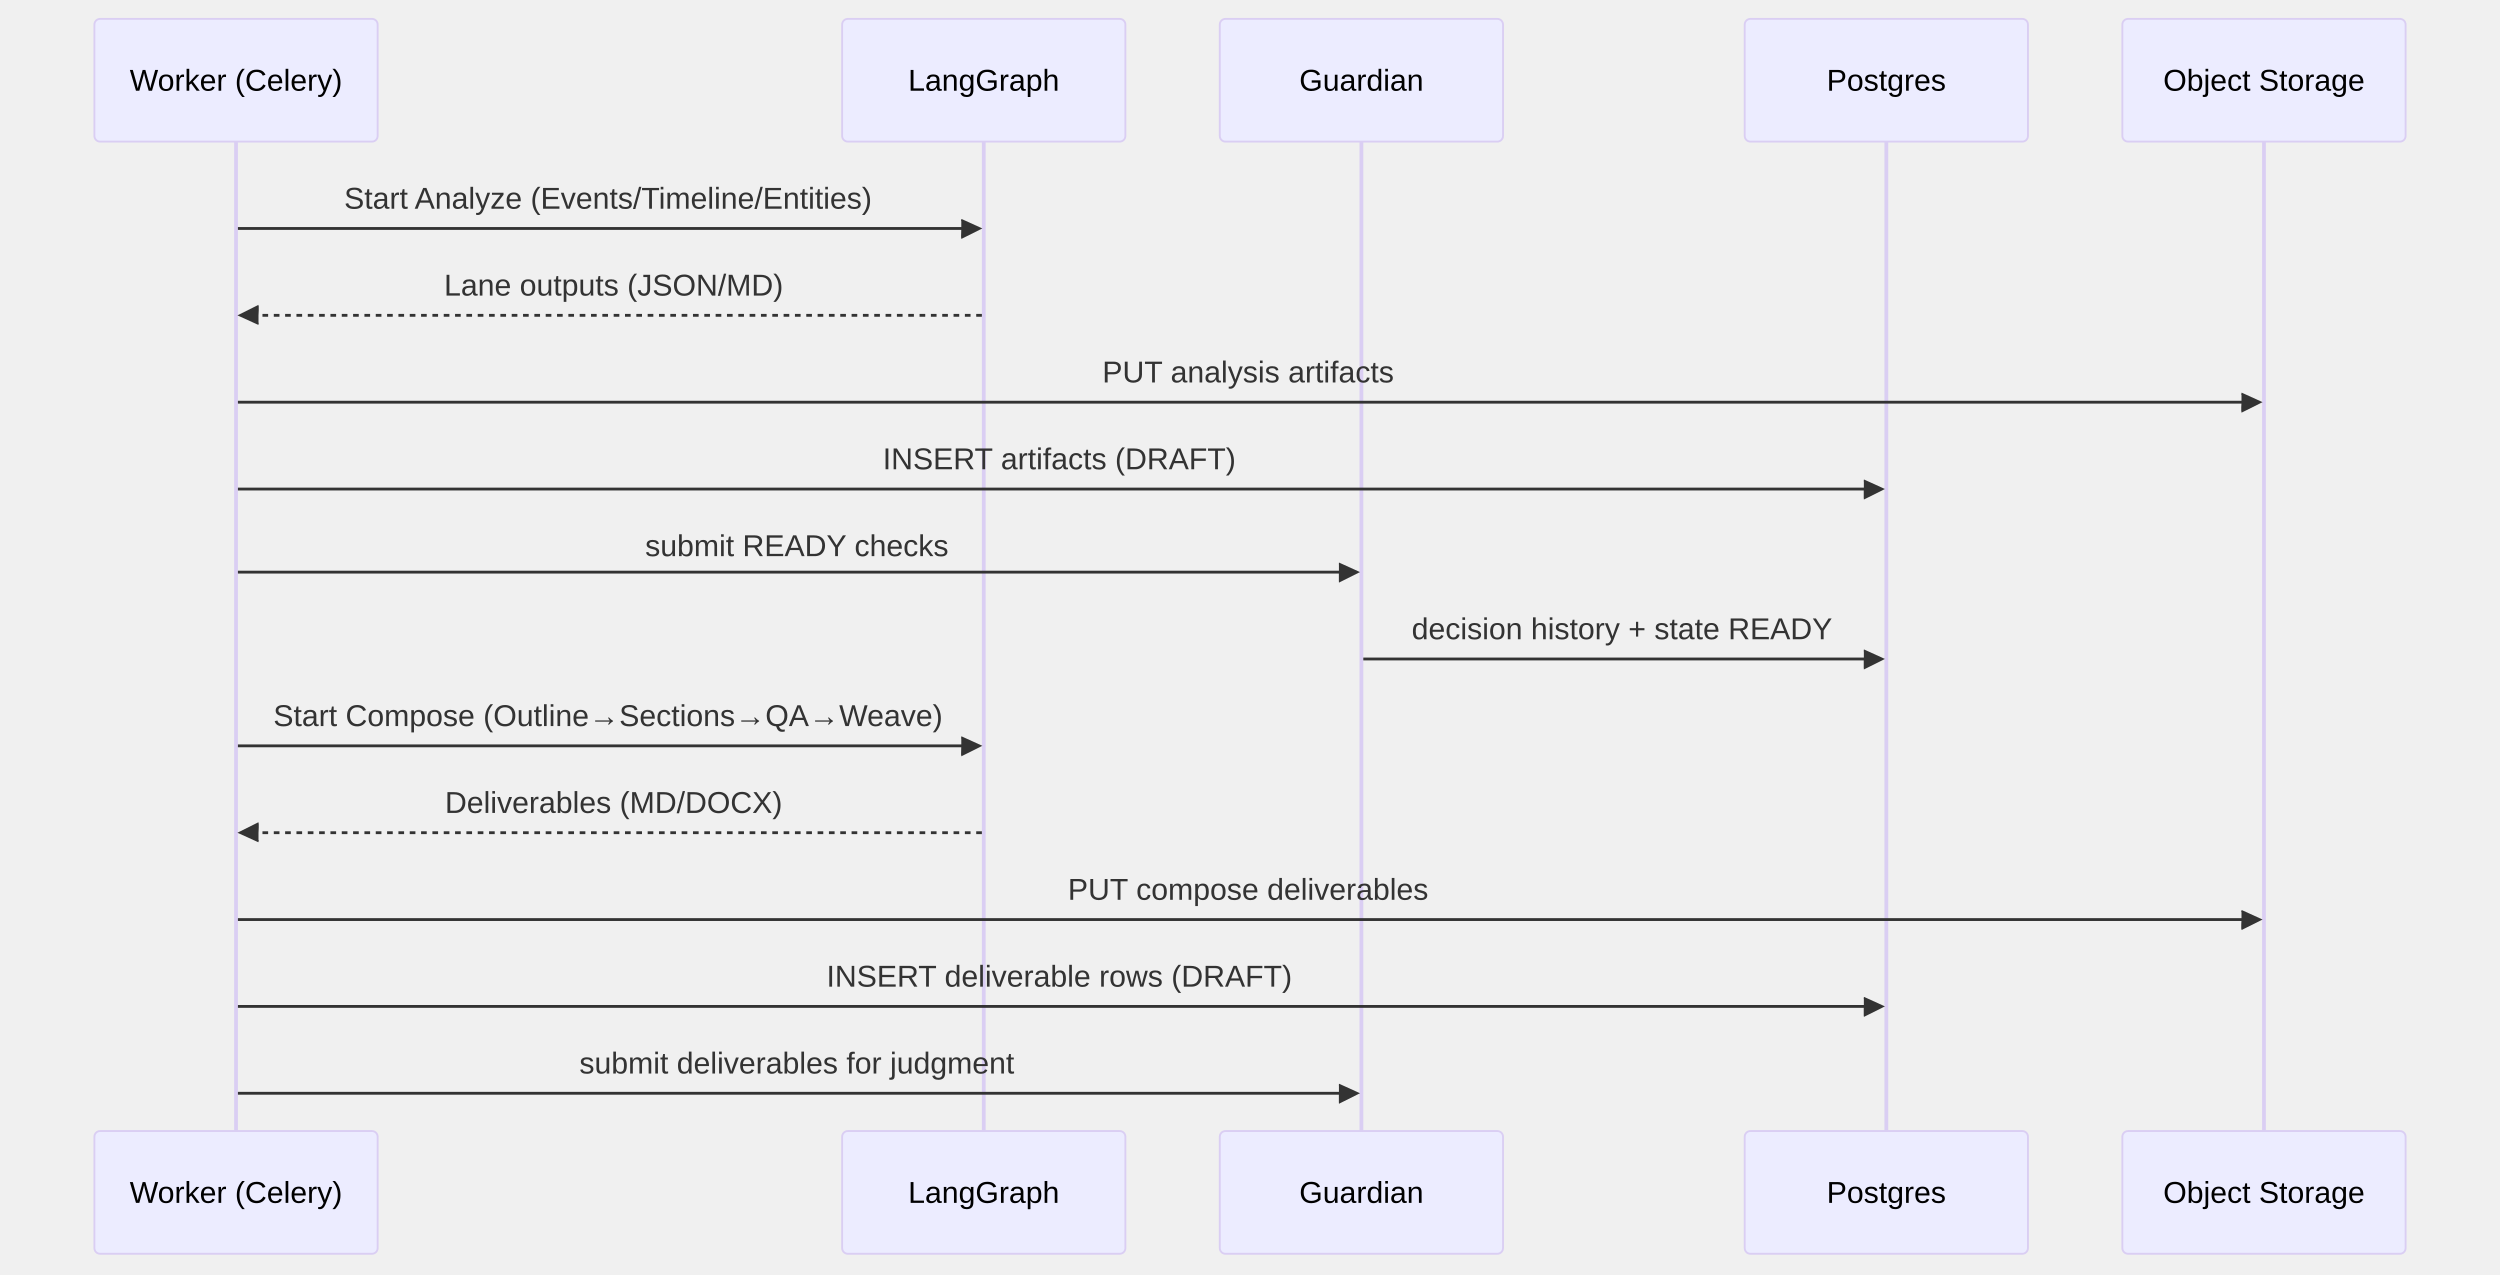
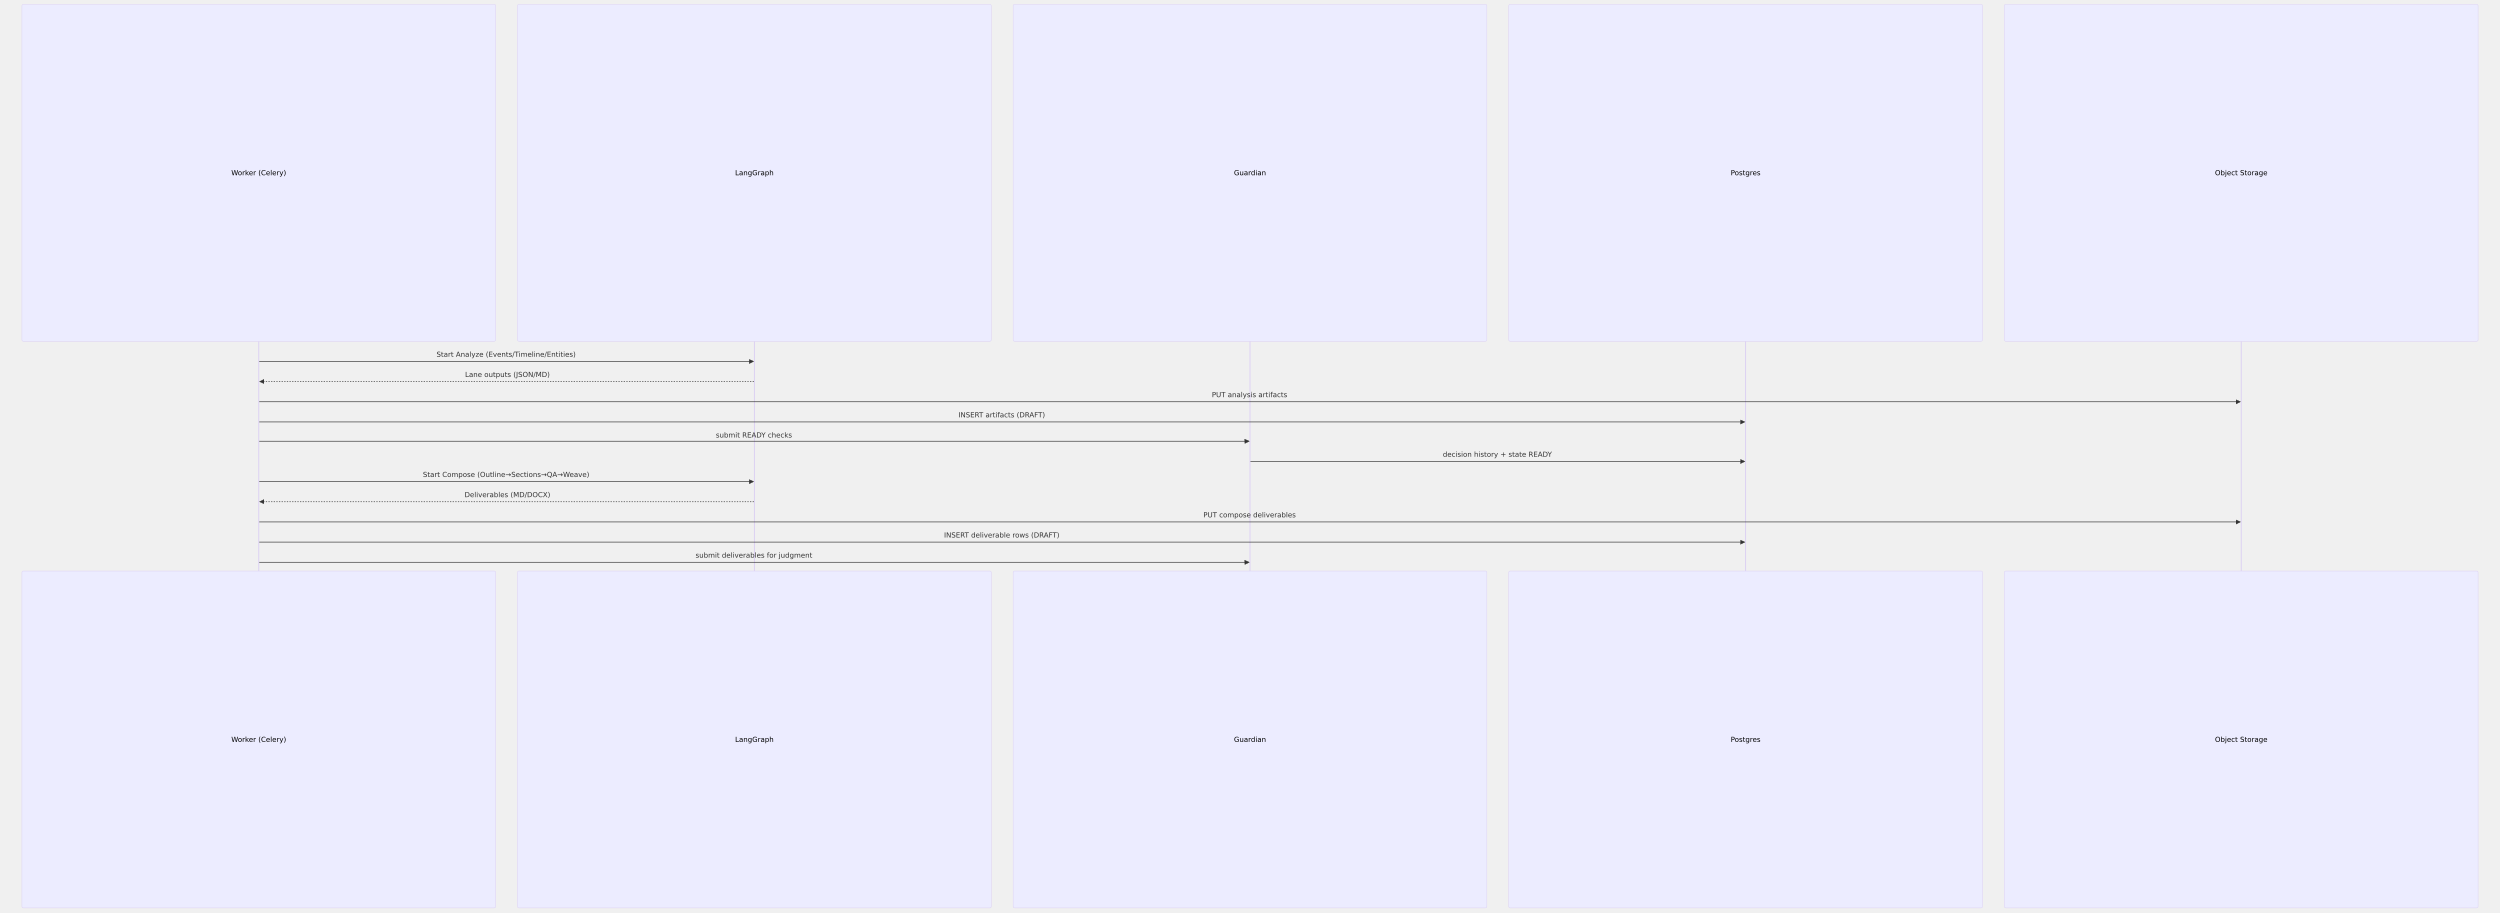
- <svg xmlns="http://www.w3.org/2000/svg" id="my-svg" width="100%" style="max-width: 1324px; background-color: white;" viewBox="-50 -10 1324 675" role="graphics-document document" aria-roledescription="sequence">
+ <svg xmlns="http://www.w3.org/2000/svg" id="my-svg" width="5700" height="2081" viewBox="-50 -10 5700 2081" role="graphics-document document" aria-roledescription="sequence" style="background-color: white;">
  <g>
-     <rect x="1074" y="589" fill="#eaeaea" stroke="#666" width="150" height="65" name="Obj" rx="3" ry="3" class="actor actor-bottom" />
-     <text x="1149" y="621.5" dominant-baseline="central" alignment-baseline="central" class="actor actor-box" style="text-anchor: middle; font-size: 16px; font-weight: 400;">
-       <tspan x="1149" dy="0">Object Storage</tspan>
+     <rect x="4520" y="1292" fill="#eaeaea" stroke="#666" width="1080" height="768" name="Obj" rx="3" ry="3" class="actor actor-bottom" />
+     <text x="5060" y="1676" dominant-baseline="central" alignment-baseline="central" class="actor actor-box" style="text-anchor: middle; font-size: 16px; font-weight: 400;">
+       <tspan x="5060" dy="0">Object Storage</tspan>
    </text>
  </g>
  <g>
-     <rect x="874" y="589" fill="#eaeaea" stroke="#666" width="150" height="65" name="DB" rx="3" ry="3" class="actor actor-bottom" />
-     <text x="949" y="621.5" dominant-baseline="central" alignment-baseline="central" class="actor actor-box" style="text-anchor: middle; font-size: 16px; font-weight: 400;">
-       <tspan x="949" dy="0">Postgres</tspan>
+     <rect x="3390" y="1292" fill="#eaeaea" stroke="#666" width="1080" height="768" name="DB" rx="3" ry="3" class="actor actor-bottom" />
+     <text x="3930" y="1676" dominant-baseline="central" alignment-baseline="central" class="actor actor-box" style="text-anchor: middle; font-size: 16px; font-weight: 400;">
+       <tspan x="3930" dy="0">Postgres</tspan>
    </text>
  </g>
  <g>
-     <rect x="596" y="589" fill="#eaeaea" stroke="#666" width="150" height="65" name="G" rx="3" ry="3" class="actor actor-bottom" />
-     <text x="671" y="621.5" dominant-baseline="central" alignment-baseline="central" class="actor actor-box" style="text-anchor: middle; font-size: 16px; font-weight: 400;">
-       <tspan x="671" dy="0">Guardian</tspan>
+     <rect x="2260" y="1292" fill="#eaeaea" stroke="#666" width="1080" height="768" name="G" rx="3" ry="3" class="actor actor-bottom" />
+     <text x="2800" y="1676" dominant-baseline="central" alignment-baseline="central" class="actor actor-box" style="text-anchor: middle; font-size: 16px; font-weight: 400;">
+       <tspan x="2800" dy="0">Guardian</tspan>
    </text>
  </g>
  <g>
-     <rect x="396" y="589" fill="#eaeaea" stroke="#666" width="150" height="65" name="L" rx="3" ry="3" class="actor actor-bottom" />
-     <text x="471" y="621.5" dominant-baseline="central" alignment-baseline="central" class="actor actor-box" style="text-anchor: middle; font-size: 16px; font-weight: 400;">
-       <tspan x="471" dy="0">LangGraph</tspan>
+     <rect x="1130" y="1292" fill="#eaeaea" stroke="#666" width="1080" height="768" name="L" rx="3" ry="3" class="actor actor-bottom" />
+     <text x="1670" y="1676" dominant-baseline="central" alignment-baseline="central" class="actor actor-box" style="text-anchor: middle; font-size: 16px; font-weight: 400;">
+       <tspan x="1670" dy="0">LangGraph</tspan>
    </text>
  </g>
  <g>
-     <rect x="0" y="589" fill="#eaeaea" stroke="#666" width="150" height="65" name="W" rx="3" ry="3" class="actor actor-bottom" />
-     <text x="75" y="621.5" dominant-baseline="central" alignment-baseline="central" class="actor actor-box" style="text-anchor: middle; font-size: 16px; font-weight: 400;">
-       <tspan x="75" dy="0">Worker (Celery)</tspan>
+     <rect x="0" y="1292" fill="#eaeaea" stroke="#666" width="1080" height="768" name="W" rx="3" ry="3" class="actor actor-bottom" />
+     <text x="540" y="1676" dominant-baseline="central" alignment-baseline="central" class="actor actor-box" style="text-anchor: middle; font-size: 16px; font-weight: 400;">
+       <tspan x="540" dy="0">Worker (Celery)</tspan>
    </text>
  </g>
  <g>
-     <line id="actor4" x1="1149" y1="65" x2="1149" y2="589" class="actor-line 200" stroke-width="0.5px" stroke="#999" name="Obj" />
+     <line id="actor4" x1="5060" y1="768" x2="5060" y2="1292" class="actor-line 200" stroke-width="0.5px" stroke="#999" name="Obj" />
    <g id="root-4">
-       <rect x="1074" y="0" fill="#eaeaea" stroke="#666" width="150" height="65" name="Obj" rx="3" ry="3" class="actor actor-top" />
-       <text x="1149" y="32.5" dominant-baseline="central" alignment-baseline="central" class="actor actor-box" style="text-anchor: middle; font-size: 16px; font-weight: 400;">
-         <tspan x="1149" dy="0">Object Storage</tspan>
+       <rect x="4520" y="0" fill="#eaeaea" stroke="#666" width="1080" height="768" name="Obj" rx="3" ry="3" class="actor actor-top" />
+       <text x="5060" y="384" dominant-baseline="central" alignment-baseline="central" class="actor actor-box" style="text-anchor: middle; font-size: 16px; font-weight: 400;">
+         <tspan x="5060" dy="0">Object Storage</tspan>
      </text>
    </g>
  </g>
  <g>
-     <line id="actor3" x1="949" y1="65" x2="949" y2="589" class="actor-line 200" stroke-width="0.5px" stroke="#999" name="DB" />
+     <line id="actor3" x1="3930" y1="768" x2="3930" y2="1292" class="actor-line 200" stroke-width="0.5px" stroke="#999" name="DB" />
    <g id="root-3">
-       <rect x="874" y="0" fill="#eaeaea" stroke="#666" width="150" height="65" name="DB" rx="3" ry="3" class="actor actor-top" />
-       <text x="949" y="32.5" dominant-baseline="central" alignment-baseline="central" class="actor actor-box" style="text-anchor: middle; font-size: 16px; font-weight: 400;">
-         <tspan x="949" dy="0">Postgres</tspan>
+       <rect x="3390" y="0" fill="#eaeaea" stroke="#666" width="1080" height="768" name="DB" rx="3" ry="3" class="actor actor-top" />
+       <text x="3930" y="384" dominant-baseline="central" alignment-baseline="central" class="actor actor-box" style="text-anchor: middle; font-size: 16px; font-weight: 400;">
+         <tspan x="3930" dy="0">Postgres</tspan>
      </text>
    </g>
  </g>
  <g>
-     <line id="actor2" x1="671" y1="65" x2="671" y2="589" class="actor-line 200" stroke-width="0.5px" stroke="#999" name="G" />
+     <line id="actor2" x1="2800" y1="768" x2="2800" y2="1292" class="actor-line 200" stroke-width="0.5px" stroke="#999" name="G" />
    <g id="root-2">
-       <rect x="596" y="0" fill="#eaeaea" stroke="#666" width="150" height="65" name="G" rx="3" ry="3" class="actor actor-top" />
-       <text x="671" y="32.5" dominant-baseline="central" alignment-baseline="central" class="actor actor-box" style="text-anchor: middle; font-size: 16px; font-weight: 400;">
-         <tspan x="671" dy="0">Guardian</tspan>
+       <rect x="2260" y="0" fill="#eaeaea" stroke="#666" width="1080" height="768" name="G" rx="3" ry="3" class="actor actor-top" />
+       <text x="2800" y="384" dominant-baseline="central" alignment-baseline="central" class="actor actor-box" style="text-anchor: middle; font-size: 16px; font-weight: 400;">
+         <tspan x="2800" dy="0">Guardian</tspan>
      </text>
    </g>
  </g>
  <g>
-     <line id="actor1" x1="471" y1="65" x2="471" y2="589" class="actor-line 200" stroke-width="0.5px" stroke="#999" name="L" />
+     <line id="actor1" x1="1670" y1="768" x2="1670" y2="1292" class="actor-line 200" stroke-width="0.5px" stroke="#999" name="L" />
    <g id="root-1">
-       <rect x="396" y="0" fill="#eaeaea" stroke="#666" width="150" height="65" name="L" rx="3" ry="3" class="actor actor-top" />
-       <text x="471" y="32.5" dominant-baseline="central" alignment-baseline="central" class="actor actor-box" style="text-anchor: middle; font-size: 16px; font-weight: 400;">
-         <tspan x="471" dy="0">LangGraph</tspan>
+       <rect x="1130" y="0" fill="#eaeaea" stroke="#666" width="1080" height="768" name="L" rx="3" ry="3" class="actor actor-top" />
+       <text x="1670" y="384" dominant-baseline="central" alignment-baseline="central" class="actor actor-box" style="text-anchor: middle; font-size: 16px; font-weight: 400;">
+         <tspan x="1670" dy="0">LangGraph</tspan>
      </text>
    </g>
  </g>
  <g>
-     <line id="actor0" x1="75" y1="65" x2="75" y2="589" class="actor-line 200" stroke-width="0.5px" stroke="#999" name="W" />
+     <line id="actor0" x1="540" y1="768" x2="540" y2="1292" class="actor-line 200" stroke-width="0.5px" stroke="#999" name="W" />
    <g id="root-0">
-       <rect x="0" y="0" fill="#eaeaea" stroke="#666" width="150" height="65" name="W" rx="3" ry="3" class="actor actor-top" />
-       <text x="75" y="32.5" dominant-baseline="central" alignment-baseline="central" class="actor actor-box" style="text-anchor: middle; font-size: 16px; font-weight: 400;">
-         <tspan x="75" dy="0">Worker (Celery)</tspan>
+       <rect x="0" y="0" fill="#eaeaea" stroke="#666" width="1080" height="768" name="W" rx="3" ry="3" class="actor actor-top" />
+       <text x="540" y="384" dominant-baseline="central" alignment-baseline="central" class="actor actor-box" style="text-anchor: middle; font-size: 16px; font-weight: 400;">
+         <tspan x="540" dy="0">Worker (Celery)</tspan>
      </text>
    </g>
  </g>
-   <style>#my-svg{font-family:"trebuchet ms",verdana,arial,sans-serif;font-size:16px;fill:#333;}@keyframes edge-animation-frame{from{stroke-dashoffset:0;}}@keyframes dash{to{stroke-dashoffset:0;}}#my-svg .edge-animation-slow{stroke-dasharray:9,5!important;stroke-dashoffset:900;animation:dash 50s linear infinite;stroke-linecap:round;}#my-svg .edge-animation-fast{stroke-dasharray:9,5!important;stroke-dashoffset:900;animation:dash 20s linear infinite;stroke-linecap:round;}#my-svg .error-icon{fill:#552222;}#my-svg .error-text{fill:#552222;stroke:#552222;}#my-svg .edge-thickness-normal{stroke-width:1px;}#my-svg .edge-thickness-thick{stroke-width:3.5px;}#my-svg .edge-pattern-solid{stroke-dasharray:0;}#my-svg .edge-thickness-invisible{stroke-width:0;fill:none;}#my-svg .edge-pattern-dashed{stroke-dasharray:3;}#my-svg .edge-pattern-dotted{stroke-dasharray:2;}#my-svg .marker{fill:#333333;stroke:#333333;}#my-svg .marker.cross{stroke:#333333;}#my-svg svg{font-family:"trebuchet ms",verdana,arial,sans-serif;font-size:16px;}#my-svg p{margin:0;}#my-svg .actor{stroke:hsl(259.626, 59.777%, 87.902%);fill:#ECECFF;}#my-svg text.actor&gt;tspan{fill:black;stroke:none;}#my-svg .actor-line{stroke:hsl(259.626, 59.777%, 87.902%);}#my-svg .innerArc{stroke-width:1.5;stroke-dasharray:none;}#my-svg .messageLine0{stroke-width:1.5;stroke-dasharray:none;stroke:#333;}#my-svg .messageLine1{stroke-width:1.5;stroke-dasharray:2,2;stroke:#333;}#my-svg #arrowhead path{fill:#333;stroke:#333;}#my-svg .sequenceNumber{fill:white;}#my-svg #sequencenumber{fill:#333;}#my-svg #crosshead path{fill:#333;stroke:#333;}#my-svg .messageText{fill:#333;stroke:none;}#my-svg .labelBox{stroke:hsl(259.626, 59.777%, 87.902%);fill:#ECECFF;}#my-svg .labelText,#my-svg .labelText&gt;tspan{fill:black;stroke:none;}#my-svg .loopText,#my-svg .loopText&gt;tspan{fill:black;stroke:none;}#my-svg .loopLine{stroke-width:2px;stroke-dasharray:2,2;stroke:hsl(259.626, 59.777%, 87.902%);fill:hsl(259.626, 59.777%, 87.902%);}#my-svg .note{stroke:#aaaa33;fill:#fff5ad;}#my-svg .noteText,#my-svg .noteText&gt;tspan{fill:black;stroke:none;}#my-svg .activation0{fill:#f4f4f4;stroke:#666;}#my-svg .activation1{fill:#f4f4f4;stroke:#666;}#my-svg .activation2{fill:#f4f4f4;stroke:#666;}#my-svg .actorPopupMenu{position:absolute;}#my-svg .actorPopupMenuPanel{position:absolute;fill:#ECECFF;box-shadow:0px 8px 16px 0px rgba(0,0,0,0.2);filter:drop-shadow(3px 5px 2px rgb(0 0 0 / 0.4));}#my-svg .actor-man line{stroke:hsl(259.626, 59.777%, 87.902%);fill:#ECECFF;}#my-svg .actor-man circle,#my-svg line{stroke:hsl(259.626, 59.777%, 87.902%);fill:#ECECFF;stroke-width:2px;}#my-svg :root{--mermaid-font-family:"trebuchet ms",verdana,arial,sans-serif;}</style>
+   <style>#my-svg{font-family:"DejaVu Sans","Trebuchet MS",Arial,sans-serif;font-size:16px;fill:#333;}@keyframes edge-animation-frame{from{stroke-dashoffset:0;}}@keyframes dash{to{stroke-dashoffset:0;}}#my-svg .edge-animation-slow{stroke-dasharray:9,5!important;stroke-dashoffset:900;animation:dash 50s linear infinite;stroke-linecap:round;}#my-svg .edge-animation-fast{stroke-dasharray:9,5!important;stroke-dashoffset:900;animation:dash 20s linear infinite;stroke-linecap:round;}#my-svg .error-icon{fill:#552222;}#my-svg .error-text{fill:#552222;stroke:#552222;}#my-svg .edge-thickness-normal{stroke-width:1px;}#my-svg .edge-thickness-thick{stroke-width:3.5px;}#my-svg .edge-pattern-solid{stroke-dasharray:0;}#my-svg .edge-thickness-invisible{stroke-width:0;fill:none;}#my-svg .edge-pattern-dashed{stroke-dasharray:3;}#my-svg .edge-pattern-dotted{stroke-dasharray:2;}#my-svg .marker{fill:#333333;stroke:#333333;}#my-svg .marker.cross{stroke:#333333;}#my-svg svg{font-family:"DejaVu Sans","Trebuchet MS",Arial,sans-serif;font-size:16px;}#my-svg p{margin:0;}#my-svg .actor{stroke:hsl(259.626, 59.777%, 87.902%);fill:#ECECFF;}#my-svg text.actor&gt;tspan{fill:black;stroke:none;}#my-svg .actor-line{stroke:hsl(259.626, 59.777%, 87.902%);}#my-svg .innerArc{stroke-width:1.5;stroke-dasharray:none;}#my-svg .messageLine0{stroke-width:1.5;stroke-dasharray:none;stroke:#333;}#my-svg .messageLine1{stroke-width:1.5;stroke-dasharray:2,2;stroke:#333;}#my-svg #arrowhead path{fill:#333;stroke:#333;}#my-svg .sequenceNumber{fill:white;}#my-svg #sequencenumber{fill:#333;}#my-svg #crosshead path{fill:#333;stroke:#333;}#my-svg .messageText{fill:#333;stroke:none;}#my-svg .labelBox{stroke:hsl(259.626, 59.777%, 87.902%);fill:#ECECFF;}#my-svg .labelText,#my-svg .labelText&gt;tspan{fill:black;stroke:none;}#my-svg .loopText,#my-svg .loopText&gt;tspan{fill:black;stroke:none;}#my-svg .loopLine{stroke-width:2px;stroke-dasharray:2,2;stroke:hsl(259.626, 59.777%, 87.902%);fill:hsl(259.626, 59.777%, 87.902%);}#my-svg .note{stroke:#aaaa33;fill:#fff5ad;}#my-svg .noteText,#my-svg .noteText&gt;tspan{fill:black;stroke:none;}#my-svg .activation0{fill:#f4f4f4;stroke:#666;}#my-svg .activation1{fill:#f4f4f4;stroke:#666;}#my-svg .activation2{fill:#f4f4f4;stroke:#666;}#my-svg .actorPopupMenu{position:absolute;}#my-svg .actorPopupMenuPanel{position:absolute;fill:#ECECFF;box-shadow:0px 8px 16px 0px rgba(0,0,0,0.2);filter:drop-shadow(3px 5px 2px rgb(0 0 0 / 0.4));}#my-svg .actor-man line{stroke:hsl(259.626, 59.777%, 87.902%);fill:#ECECFF;}#my-svg .actor-man circle,#my-svg line{stroke:hsl(259.626, 59.777%, 87.902%);fill:#ECECFF;stroke-width:2px;}#my-svg :root{--mermaid-font-family:"trebuchet ms",verdana,arial,sans-serif;}</style>
  <g />
  <defs>
    <symbol id="computer" width="24" height="24">
      <path transform="scale(.5)" d="M2 2v13h20v-13h-20zm18 11h-16v-9h16v9zm-10.228 6l.466-1h3.524l.467 1h-4.457zm14.228 3h-24l2-6h2.104l-1.33 4h18.45l-1.297-4h2.073l2 6zm-5-10h-14v-7h14v7z" />
    </symbol>
  </defs>
  <defs>
    <symbol id="database" fill-rule="evenodd" clip-rule="evenodd">
      <path transform="scale(.5)" d="M12.258.001l.256.004.255.005.253.008.251.01.249.012.247.015.246.016.242.019.241.02.239.023.236.024.233.027.231.028.229.031.225.032.223.034.22.036.217.038.214.04.211.041.208.043.205.045.201.046.198.048.194.05.191.051.187.053.183.054.18.056.175.057.172.059.168.06.163.061.16.063.155.064.15.066.074.033.073.033.071.034.07.034.069.035.068.035.067.035.066.035.064.036.064.036.062.036.06.036.06.037.058.037.058.037.055.038.055.038.053.038.052.038.051.039.05.039.048.039.047.039.045.04.044.04.043.04.041.04.04.041.039.041.037.041.036.041.034.041.033.042.032.042.03.042.029.042.027.042.026.043.024.043.023.043.021.043.02.043.018.044.017.043.015.044.013.044.012.044.011.045.009.044.007.045.006.045.004.045.002.045.001.045v17l-.001.045-.002.045-.004.045-.006.045-.007.045-.009.044-.011.045-.012.044-.013.044-.015.044-.017.043-.018.044-.02.043-.021.043-.023.043-.024.043-.026.043-.027.042-.029.042-.03.042-.032.042-.033.042-.034.041-.036.041-.037.041-.039.041-.04.041-.041.04-.043.04-.044.04-.045.04-.047.039-.048.039-.05.039-.051.039-.052.038-.053.038-.055.038-.055.038-.058.037-.058.037-.06.037-.06.036-.062.036-.064.036-.064.036-.066.035-.067.035-.068.035-.069.035-.07.034-.071.034-.073.033-.074.033-.15.066-.155.064-.16.063-.163.061-.168.06-.172.059-.175.057-.18.056-.183.054-.187.053-.191.051-.194.05-.198.048-.201.046-.205.045-.208.043-.211.041-.214.04-.217.038-.22.036-.223.034-.225.032-.229.031-.231.028-.233.027-.236.024-.239.023-.241.02-.242.019-.246.016-.247.015-.249.012-.251.01-.253.008-.255.005-.256.004-.258.001-.258-.001-.256-.004-.255-.005-.253-.008-.251-.01-.249-.012-.247-.015-.245-.016-.243-.019-.241-.02-.238-.023-.236-.024-.234-.027-.231-.028-.228-.031-.226-.032-.223-.034-.22-.036-.217-.038-.214-.04-.211-.041-.208-.043-.204-.045-.201-.046-.198-.048-.195-.05-.19-.051-.187-.053-.184-.054-.179-.056-.176-.057-.172-.059-.167-.06-.164-.061-.159-.063-.155-.064-.151-.066-.074-.033-.072-.033-.072-.034-.07-.034-.069-.035-.068-.035-.067-.035-.066-.035-.064-.036-.063-.036-.062-.036-.061-.036-.06-.037-.058-.037-.057-.037-.056-.038-.055-.038-.053-.038-.052-.038-.051-.039-.049-.039-.049-.039-.046-.039-.046-.04-.044-.04-.043-.04-.041-.04-.04-.041-.039-.041-.037-.041-.036-.041-.034-.041-.033-.042-.032-.042-.03-.042-.029-.042-.027-.042-.026-.043-.024-.043-.023-.043-.021-.043-.02-.043-.018-.044-.017-.043-.015-.044-.013-.044-.012-.044-.011-.045-.009-.044-.007-.045-.006-.045-.004-.045-.002-.045-.001-.045v-17l.001-.045.002-.045.004-.045.006-.045.007-.045.009-.044.011-.045.012-.044.013-.044.015-.044.017-.043.018-.044.02-.043.021-.043.023-.043.024-.043.026-.043.027-.042.029-.042.03-.042.032-.042.033-.042.034-.041.036-.041.037-.041.039-.041.04-.041.041-.04.043-.04.044-.04.046-.04.046-.039.049-.039.049-.039.051-.039.052-.038.053-.038.055-.038.056-.038.057-.037.058-.037.06-.037.061-.036.062-.036.063-.036.064-.036.066-.035.067-.035.068-.035.069-.035.07-.034.072-.034.072-.033.074-.033.151-.066.155-.064.159-.063.164-.061.167-.06.172-.059.176-.057.179-.056.184-.054.187-.053.19-.051.195-.05.198-.048.201-.046.204-.045.208-.043.211-.041.214-.04.217-.038.22-.036.223-.034.226-.032.228-.031.231-.028.234-.027.236-.024.238-.023.241-.02.243-.019.245-.016.247-.015.249-.012.251-.01.253-.008.255-.005.256-.004.258-.001.258.001zm-9.258 20.499v.01l.001.021.003.021.004.022.005.021.006.022.007.022.009.023.01.022.011.023.012.023.013.023.015.023.016.024.017.023.018.024.019.024.021.024.022.025.023.024.024.025.052.049.056.05.061.051.066.051.07.051.075.051.079.052.084.052.088.052.092.052.097.052.102.051.105.052.11.052.114.051.119.051.123.051.127.05.131.05.135.05.139.048.144.049.147.047.152.047.155.047.16.045.163.045.167.043.171.043.176.041.178.041.183.039.187.039.19.037.194.035.197.035.202.033.204.031.209.03.212.029.216.027.219.025.222.024.226.021.23.02.233.018.236.016.24.015.243.012.246.01.249.008.253.005.256.004.259.001.26-.001.257-.004.254-.005.25-.008.247-.011.244-.012.241-.014.237-.016.233-.018.231-.021.226-.021.224-.024.22-.026.216-.027.212-.028.21-.031.205-.031.202-.034.198-.034.194-.036.191-.037.187-.039.183-.04.179-.04.175-.042.172-.043.168-.044.163-.045.16-.046.155-.046.152-.047.148-.048.143-.049.139-.049.136-.05.131-.05.126-.05.123-.051.118-.052.114-.051.11-.052.106-.052.101-.052.096-.052.092-.052.088-.053.083-.051.079-.052.074-.052.07-.051.065-.051.06-.051.056-.05.051-.05.023-.024.023-.025.021-.024.02-.024.019-.024.018-.024.017-.024.015-.023.014-.024.013-.023.012-.023.01-.023.01-.022.008-.022.006-.022.006-.022.004-.022.004-.021.001-.021.001-.021v-4.127l-.077.055-.08.053-.083.054-.085.053-.087.052-.09.052-.093.051-.095.05-.097.05-.1.049-.102.049-.105.048-.106.047-.109.047-.111.046-.114.045-.115.045-.118.044-.12.043-.122.042-.124.042-.126.041-.128.04-.13.04-.132.038-.134.038-.135.037-.138.037-.139.035-.142.035-.143.034-.144.033-.147.032-.148.031-.15.03-.151.03-.153.029-.154.027-.156.027-.158.026-.159.025-.161.024-.162.023-.163.022-.165.021-.166.02-.167.019-.169.018-.169.017-.171.016-.173.015-.173.014-.175.013-.175.012-.177.011-.178.01-.179.008-.179.008-.181.006-.182.005-.182.004-.184.003-.184.002h-.37l-.184-.002-.184-.003-.182-.004-.182-.005-.181-.006-.179-.008-.179-.008-.178-.01-.176-.011-.176-.012-.175-.013-.173-.014-.172-.015-.171-.016-.17-.017-.169-.018-.167-.019-.166-.02-.165-.021-.163-.022-.162-.023-.161-.024-.159-.025-.157-.026-.156-.027-.155-.027-.153-.029-.151-.03-.15-.03-.148-.031-.146-.032-.145-.033-.143-.034-.141-.035-.14-.035-.137-.037-.136-.037-.134-.038-.132-.038-.13-.04-.128-.04-.126-.041-.124-.042-.122-.042-.12-.044-.117-.043-.116-.045-.113-.045-.112-.046-.109-.047-.106-.047-.105-.048-.102-.049-.1-.049-.097-.05-.095-.05-.093-.052-.09-.051-.087-.052-.085-.053-.083-.054-.08-.054-.077-.054v4.127zm0-5.654v.011l.001.021.003.021.004.021.005.022.006.022.007.022.009.022.01.022.011.023.012.023.013.023.015.024.016.023.017.024.018.024.019.024.021.024.022.024.023.025.024.024.052.05.056.05.061.05.066.051.07.051.075.052.079.051.084.052.088.052.092.052.097.052.102.052.105.052.11.051.114.051.119.052.123.05.127.051.131.05.135.049.139.049.144.048.147.048.152.047.155.046.16.045.163.045.167.044.171.042.176.042.178.04.183.04.187.038.19.037.194.036.197.034.202.033.204.032.209.03.212.028.216.027.219.025.222.024.226.022.23.02.233.018.236.016.24.014.243.012.246.01.249.008.253.006.256.003.259.001.26-.001.257-.003.254-.006.25-.008.247-.01.244-.012.241-.015.237-.016.233-.018.231-.02.226-.022.224-.024.22-.025.216-.027.212-.029.21-.03.205-.032.202-.033.198-.035.194-.036.191-.037.187-.039.183-.039.179-.041.175-.042.172-.043.168-.044.163-.045.16-.045.155-.047.152-.047.148-.048.143-.048.139-.05.136-.049.131-.05.126-.051.123-.051.118-.051.114-.052.11-.052.106-.052.101-.052.096-.052.092-.052.088-.052.083-.052.079-.052.074-.051.07-.052.065-.051.06-.05.056-.051.051-.049.023-.025.023-.024.021-.025.02-.024.019-.024.018-.024.017-.024.015-.023.014-.023.013-.024.012-.022.01-.023.01-.023.008-.022.006-.022.006-.022.004-.021.004-.022.001-.021.001-.021v-4.139l-.077.054-.08.054-.083.054-.085.052-.087.053-.09.051-.093.051-.095.051-.097.05-.1.049-.102.049-.105.048-.106.047-.109.047-.111.046-.114.045-.115.044-.118.044-.12.044-.122.042-.124.042-.126.041-.128.04-.13.039-.132.039-.134.038-.135.037-.138.036-.139.036-.142.035-.143.033-.144.033-.147.033-.148.031-.15.03-.151.03-.153.028-.154.028-.156.027-.158.026-.159.025-.161.024-.162.023-.163.022-.165.021-.166.02-.167.019-.169.018-.169.017-.171.016-.173.015-.173.014-.175.013-.175.012-.177.011-.178.009-.179.009-.179.007-.181.007-.182.005-.182.004-.184.003-.184.002h-.37l-.184-.002-.184-.003-.182-.004-.182-.005-.181-.007-.179-.007-.179-.009-.178-.009-.176-.011-.176-.012-.175-.013-.173-.014-.172-.015-.171-.016-.17-.017-.169-.018-.167-.019-.166-.02-.165-.021-.163-.022-.162-.023-.161-.024-.159-.025-.157-.026-.156-.027-.155-.028-.153-.028-.151-.03-.15-.03-.148-.031-.146-.033-.145-.033-.143-.033-.141-.035-.14-.036-.137-.036-.136-.037-.134-.038-.132-.039-.13-.039-.128-.04-.126-.041-.124-.042-.122-.043-.12-.043-.117-.044-.116-.044-.113-.046-.112-.046-.109-.046-.106-.047-.105-.048-.102-.049-.1-.049-.097-.05-.095-.051-.093-.051-.09-.051-.087-.053-.085-.052-.083-.054-.08-.054-.077-.054v4.139zm0-5.666v.011l.001.02.003.022.004.021.005.022.006.021.007.022.009.023.01.022.011.023.012.023.013.023.015.023.016.024.017.024.018.023.019.024.021.025.022.024.023.024.024.025.052.05.056.05.061.05.066.051.07.051.075.052.079.051.084.052.088.052.092.052.097.052.102.052.105.051.11.052.114.051.119.051.123.051.127.05.131.05.135.05.139.049.144.048.147.048.152.047.155.046.16.045.163.045.167.043.171.043.176.042.178.04.183.04.187.038.19.037.194.036.197.034.202.033.204.032.209.03.212.028.216.027.219.025.222.024.226.021.23.02.233.018.236.017.24.014.243.012.246.01.249.008.253.006.256.003.259.001.26-.001.257-.003.254-.006.25-.008.247-.01.244-.013.241-.014.237-.016.233-.018.231-.02.226-.022.224-.024.22-.025.216-.027.212-.029.21-.03.205-.032.202-.033.198-.035.194-.036.191-.037.187-.039.183-.039.179-.041.175-.042.172-.043.168-.044.163-.045.16-.045.155-.047.152-.047.148-.048.143-.049.139-.049.136-.049.131-.051.126-.05.123-.051.118-.052.114-.051.11-.052.106-.052.101-.052.096-.052.092-.052.088-.052.083-.052.079-.052.074-.052.07-.051.065-.051.06-.051.056-.05.051-.049.023-.025.023-.025.021-.024.02-.024.019-.024.018-.024.017-.024.015-.023.014-.024.013-.023.012-.023.01-.022.01-.023.008-.022.006-.022.006-.022.004-.022.004-.021.001-.021.001-.021v-4.153l-.077.054-.08.054-.083.053-.085.053-.087.053-.09.051-.093.051-.095.051-.097.05-.1.049-.102.048-.105.048-.106.048-.109.046-.111.046-.114.046-.115.044-.118.044-.12.043-.122.043-.124.042-.126.041-.128.04-.13.039-.132.039-.134.038-.135.037-.138.036-.139.036-.142.034-.143.034-.144.033-.147.032-.148.032-.15.03-.151.03-.153.028-.154.028-.156.027-.158.026-.159.024-.161.024-.162.023-.163.023-.165.021-.166.02-.167.019-.169.018-.169.017-.171.016-.173.015-.173.014-.175.013-.175.012-.177.01-.178.01-.179.009-.179.007-.181.006-.182.006-.182.004-.184.003-.184.001-.185.001-.185-.001-.184-.001-.184-.003-.182-.004-.182-.006-.181-.006-.179-.007-.179-.009-.178-.01-.176-.01-.176-.012-.175-.013-.173-.014-.172-.015-.171-.016-.17-.017-.169-.018-.167-.019-.166-.02-.165-.021-.163-.023-.162-.023-.161-.024-.159-.024-.157-.026-.156-.027-.155-.028-.153-.028-.151-.03-.15-.03-.148-.032-.146-.032-.145-.033-.143-.034-.141-.034-.14-.036-.137-.036-.136-.037-.134-.038-.132-.039-.13-.039-.128-.041-.126-.041-.124-.041-.122-.043-.12-.043-.117-.044-.116-.044-.113-.046-.112-.046-.109-.046-.106-.048-.105-.048-.102-.048-.1-.05-.097-.049-.095-.051-.093-.051-.09-.052-.087-.052-.085-.053-.083-.053-.08-.054-.077-.054v4.153zm8.74-8.179l-.257.004-.254.005-.25.008-.247.011-.244.012-.241.014-.237.016-.233.018-.231.021-.226.022-.224.023-.22.026-.216.027-.212.028-.21.031-.205.032-.202.033-.198.034-.194.036-.191.038-.187.038-.183.04-.179.041-.175.042-.172.043-.168.043-.163.045-.16.046-.155.046-.152.048-.148.048-.143.048-.139.049-.136.05-.131.05-.126.051-.123.051-.118.051-.114.052-.11.052-.106.052-.101.052-.096.052-.092.052-.088.052-.083.052-.079.052-.074.051-.07.052-.065.051-.06.05-.056.05-.051.05-.023.025-.023.024-.021.024-.02.025-.019.024-.018.024-.017.023-.015.024-.014.023-.013.023-.012.023-.01.023-.01.022-.008.022-.006.023-.006.021-.004.022-.004.021-.001.021-.001.021.001.021.001.021.004.021.004.022.006.021.006.023.008.022.01.022.01.023.012.023.013.023.014.023.015.024.017.023.018.024.019.024.02.025.021.024.023.024.023.025.051.05.056.05.06.05.065.051.07.052.074.051.079.052.083.052.088.052.092.052.096.052.101.052.106.052.11.052.114.052.118.051.123.051.126.051.131.05.136.05.139.049.143.048.148.048.152.048.155.046.16.046.163.045.168.043.172.043.175.042.179.041.183.04.187.038.191.038.194.036.198.034.202.033.205.032.21.031.212.028.216.027.22.026.224.023.226.022.231.021.233.018.237.016.241.014.244.012.247.011.25.008.254.005.257.004.26.001.26-.001.257-.004.254-.005.25-.008.247-.011.244-.012.241-.014.237-.016.233-.018.231-.021.226-.022.224-.023.22-.026.216-.027.212-.028.21-.031.205-.032.202-.033.198-.034.194-.036.191-.038.187-.038.183-.04.179-.041.175-.042.172-.043.168-.043.163-.045.16-.046.155-.046.152-.048.148-.048.143-.048.139-.049.136-.05.131-.05.126-.051.123-.051.118-.051.114-.052.11-.052.106-.052.101-.052.096-.052.092-.052.088-.052.083-.052.079-.052.074-.051.07-.052.065-.051.06-.05.056-.05.051-.05.023-.025.023-.024.021-.024.02-.025.019-.024.018-.024.017-.023.015-.024.014-.023.013-.023.012-.023.01-.023.01-.022.008-.022.006-.023.006-.021.004-.022.004-.021.001-.021.001-.021-.001-.021-.001-.021-.004-.021-.004-.022-.006-.021-.006-.023-.008-.022-.01-.022-.01-.023-.012-.023-.013-.023-.014-.023-.015-.024-.017-.023-.018-.024-.019-.024-.02-.025-.021-.024-.023-.024-.023-.025-.051-.05-.056-.05-.06-.05-.065-.051-.07-.052-.074-.051-.079-.052-.083-.052-.088-.052-.092-.052-.096-.052-.101-.052-.106-.052-.11-.052-.114-.052-.118-.051-.123-.051-.126-.051-.131-.05-.136-.05-.139-.049-.143-.048-.148-.048-.152-.048-.155-.046-.16-.046-.163-.045-.168-.043-.172-.043-.175-.042-.179-.041-.183-.04-.187-.038-.191-.038-.194-.036-.198-.034-.202-.033-.205-.032-.21-.031-.212-.028-.216-.027-.22-.026-.224-.023-.226-.022-.231-.021-.233-.018-.237-.016-.241-.014-.244-.012-.247-.011-.25-.008-.254-.005-.257-.004-.26-.001-.26.001z" />
    </symbol>
  </defs>
  <defs>
    <symbol id="clock" width="24" height="24">
      <path transform="scale(.5)" d="M12 2c5.514 0 10 4.486 10 10s-4.486 10-10 10-10-4.486-10-10 4.486-10 10-10zm0-2c-6.627 0-12 5.373-12 12s5.373 12 12 12 12-5.373 12-12-5.373-12-12-12zm5.848 12.459c.202.038.202.333.001.372-1.907.361-6.045 1.111-6.547 1.111-.719 0-1.301-.582-1.301-1.301 0-.512.77-5.447 1.125-7.445.034-.192.312-.181.343.014l.985 6.238 5.394 1.011z" />
    </symbol>
  </defs>
  <defs>
    <marker id="arrowhead" refX="7.9" refY="5" markerUnits="userSpaceOnUse" markerWidth="12" markerHeight="12" orient="auto-start-reverse">
      <path d="M -1 0 L 10 5 L 0 10 z" />
    </marker>
  </defs>
  <defs>
    <marker id="crosshead" markerWidth="15" markerHeight="8" orient="auto" refX="4" refY="4.5">
      <path fill="none" stroke="#000000" stroke-width="1pt" d="M 1,2 L 6,7 M 6,2 L 1,7" style="stroke-dasharray: 0, 0;" />
    </marker>
  </defs>
  <defs>
    <marker id="filled-head" refX="15.5" refY="7" markerWidth="20" markerHeight="28" orient="auto">
      <path d="M 18,7 L9,13 L14,7 L9,1 Z" />
    </marker>
  </defs>
  <defs>
    <marker id="sequencenumber" refX="15" refY="15" markerWidth="60" markerHeight="40" orient="auto">
      <circle cx="15" cy="15" r="6" />
    </marker>
  </defs>
-   <text x="272" y="80" text-anchor="middle" dominant-baseline="middle" alignment-baseline="middle" class="messageText" dy="1em" style="font-size: 16px; font-weight: 400;">Start Analyze (Events/Timeline/Entities)</text>
-   <line x1="76" y1="111" x2="467" y2="111" class="messageLine0" stroke-width="2" stroke="none" marker-end="url(#arrowhead)" style="fill: none;" />
-   <text x="275" y="126" text-anchor="middle" dominant-baseline="middle" alignment-baseline="middle" class="messageText" dy="1em" style="font-size: 16px; font-weight: 400;">Lane outputs (JSON/MD)</text>
-   <line x1="470" y1="157" x2="79" y2="157" class="messageLine1" stroke-width="2" stroke="none" marker-end="url(#arrowhead)" style="stroke-dasharray: 3, 3; fill: none;" />
-   <text x="611" y="172" text-anchor="middle" dominant-baseline="middle" alignment-baseline="middle" class="messageText" dy="1em" style="font-size: 16px; font-weight: 400;">PUT analysis artifacts</text>
-   <line x1="76" y1="203" x2="1145" y2="203" class="messageLine0" stroke-width="2" stroke="none" marker-end="url(#arrowhead)" style="fill: none;" />
-   <text x="511" y="218" text-anchor="middle" dominant-baseline="middle" alignment-baseline="middle" class="messageText" dy="1em" style="font-size: 16px; font-weight: 400;">INSERT artifacts (DRAFT)</text>
-   <line x1="76" y1="249" x2="945" y2="249" class="messageLine0" stroke-width="2" stroke="none" marker-end="url(#arrowhead)" style="fill: none;" />
-   <text x="372" y="264" text-anchor="middle" dominant-baseline="middle" alignment-baseline="middle" class="messageText" dy="1em" style="font-size: 16px; font-weight: 400;">submit READY checks</text>
-   <line x1="76" y1="293" x2="667" y2="293" class="messageLine0" stroke-width="2" stroke="none" marker-end="url(#arrowhead)" style="fill: none;" />
-   <text x="809" y="308" text-anchor="middle" dominant-baseline="middle" alignment-baseline="middle" class="messageText" dy="1em" style="font-size: 16px; font-weight: 400;">decision history + state READY</text>
-   <line x1="672" y1="339" x2="945" y2="339" class="messageLine0" stroke-width="2" stroke="none" marker-end="url(#arrowhead)" style="fill: none;" />
-   <text x="272" y="354" text-anchor="middle" dominant-baseline="middle" alignment-baseline="middle" class="messageText" dy="1em" style="font-size: 16px; font-weight: 400;">Start Compose (Outline→Sections→QA→Weave)</text>
-   <line x1="76" y1="385" x2="467" y2="385" class="messageLine0" stroke-width="2" stroke="none" marker-end="url(#arrowhead)" style="fill: none;" />
-   <text x="275" y="400" text-anchor="middle" dominant-baseline="middle" alignment-baseline="middle" class="messageText" dy="1em" style="font-size: 16px; font-weight: 400;">Deliverables (MD/DOCX)</text>
-   <line x1="470" y1="431" x2="79" y2="431" class="messageLine1" stroke-width="2" stroke="none" marker-end="url(#arrowhead)" style="stroke-dasharray: 3, 3; fill: none;" />
-   <text x="611" y="446" text-anchor="middle" dominant-baseline="middle" alignment-baseline="middle" class="messageText" dy="1em" style="font-size: 16px; font-weight: 400;">PUT compose deliverables</text>
-   <line x1="76" y1="477" x2="1145" y2="477" class="messageLine0" stroke-width="2" stroke="none" marker-end="url(#arrowhead)" style="fill: none;" />
-   <text x="511" y="492" text-anchor="middle" dominant-baseline="middle" alignment-baseline="middle" class="messageText" dy="1em" style="font-size: 16px; font-weight: 400;">INSERT deliverable rows (DRAFT)</text>
-   <line x1="76" y1="523" x2="945" y2="523" class="messageLine0" stroke-width="2" stroke="none" marker-end="url(#arrowhead)" style="fill: none;" />
-   <text x="372" y="538" text-anchor="middle" dominant-baseline="middle" alignment-baseline="middle" class="messageText" dy="1em" style="font-size: 16px; font-weight: 400;">submit deliverables for judgment</text>
-   <line x1="76" y1="569" x2="667" y2="569" class="messageLine0" stroke-width="2" stroke="none" marker-end="url(#arrowhead)" style="fill: none;" />
+   <text x="1104" y="783" text-anchor="middle" dominant-baseline="middle" alignment-baseline="middle" class="messageText" dy="1em" style="font-size: 16px; font-weight: 400;">Start Analyze (Events/Timeline/Entities)</text>
+   <line x1="541" y1="814" x2="1666" y2="814" class="messageLine0" stroke-width="2" stroke="none" marker-end="url(#arrowhead)" style="fill: none;" />
+   <text x="1107" y="829" text-anchor="middle" dominant-baseline="middle" alignment-baseline="middle" class="messageText" dy="1em" style="font-size: 16px; font-weight: 400;">Lane outputs (JSON/MD)</text>
+   <line x1="1669" y1="860" x2="544" y2="860" class="messageLine1" stroke-width="2" stroke="none" marker-end="url(#arrowhead)" style="stroke-dasharray: 3, 3; fill: none;" />
+   <text x="2799" y="875" text-anchor="middle" dominant-baseline="middle" alignment-baseline="middle" class="messageText" dy="1em" style="font-size: 16px; font-weight: 400;">PUT analysis artifacts</text>
+   <line x1="541" y1="906" x2="5056" y2="906" class="messageLine0" stroke-width="2" stroke="none" marker-end="url(#arrowhead)" style="fill: none;" />
+   <text x="2234" y="921" text-anchor="middle" dominant-baseline="middle" alignment-baseline="middle" class="messageText" dy="1em" style="font-size: 16px; font-weight: 400;">INSERT artifacts (DRAFT)</text>
+   <line x1="541" y1="952" x2="3926" y2="952" class="messageLine0" stroke-width="2" stroke="none" marker-end="url(#arrowhead)" style="fill: none;" />
+   <text x="1669" y="967" text-anchor="middle" dominant-baseline="middle" alignment-baseline="middle" class="messageText" dy="1em" style="font-size: 16px; font-weight: 400;">submit READY checks</text>
+   <line x1="541" y1="996" x2="2796" y2="996" class="messageLine0" stroke-width="2" stroke="none" marker-end="url(#arrowhead)" style="fill: none;" />
+   <text x="3364" y="1011" text-anchor="middle" dominant-baseline="middle" alignment-baseline="middle" class="messageText" dy="1em" style="font-size: 16px; font-weight: 400;">decision history + state READY</text>
+   <line x1="2801" y1="1042" x2="3926" y2="1042" class="messageLine0" stroke-width="2" stroke="none" marker-end="url(#arrowhead)" style="fill: none;" />
+   <text x="1104" y="1057" text-anchor="middle" dominant-baseline="middle" alignment-baseline="middle" class="messageText" dy="1em" style="font-size: 16px; font-weight: 400;">Start Compose (Outline→Sections→QA→Weave)</text>
+   <line x1="541" y1="1088" x2="1666" y2="1088" class="messageLine0" stroke-width="2" stroke="none" marker-end="url(#arrowhead)" style="fill: none;" />
+   <text x="1107" y="1103" text-anchor="middle" dominant-baseline="middle" alignment-baseline="middle" class="messageText" dy="1em" style="font-size: 16px; font-weight: 400;">Deliverables (MD/DOCX)</text>
+   <line x1="1669" y1="1134" x2="544" y2="1134" class="messageLine1" stroke-width="2" stroke="none" marker-end="url(#arrowhead)" style="stroke-dasharray: 3, 3; fill: none;" />
+   <text x="2799" y="1149" text-anchor="middle" dominant-baseline="middle" alignment-baseline="middle" class="messageText" dy="1em" style="font-size: 16px; font-weight: 400;">PUT compose deliverables</text>
+   <line x1="541" y1="1180" x2="5056" y2="1180" class="messageLine0" stroke-width="2" stroke="none" marker-end="url(#arrowhead)" style="fill: none;" />
+   <text x="2234" y="1195" text-anchor="middle" dominant-baseline="middle" alignment-baseline="middle" class="messageText" dy="1em" style="font-size: 16px; font-weight: 400;">INSERT deliverable rows (DRAFT)</text>
+   <line x1="541" y1="1226" x2="3926" y2="1226" class="messageLine0" stroke-width="2" stroke="none" marker-end="url(#arrowhead)" style="fill: none;" />
+   <text x="1669" y="1241" text-anchor="middle" dominant-baseline="middle" alignment-baseline="middle" class="messageText" dy="1em" style="font-size: 16px; font-weight: 400;">submit deliverables for judgment</text>
+   <line x1="541" y1="1272" x2="2796" y2="1272" class="messageLine0" stroke-width="2" stroke="none" marker-end="url(#arrowhead)" style="fill: none;" />
</svg>
